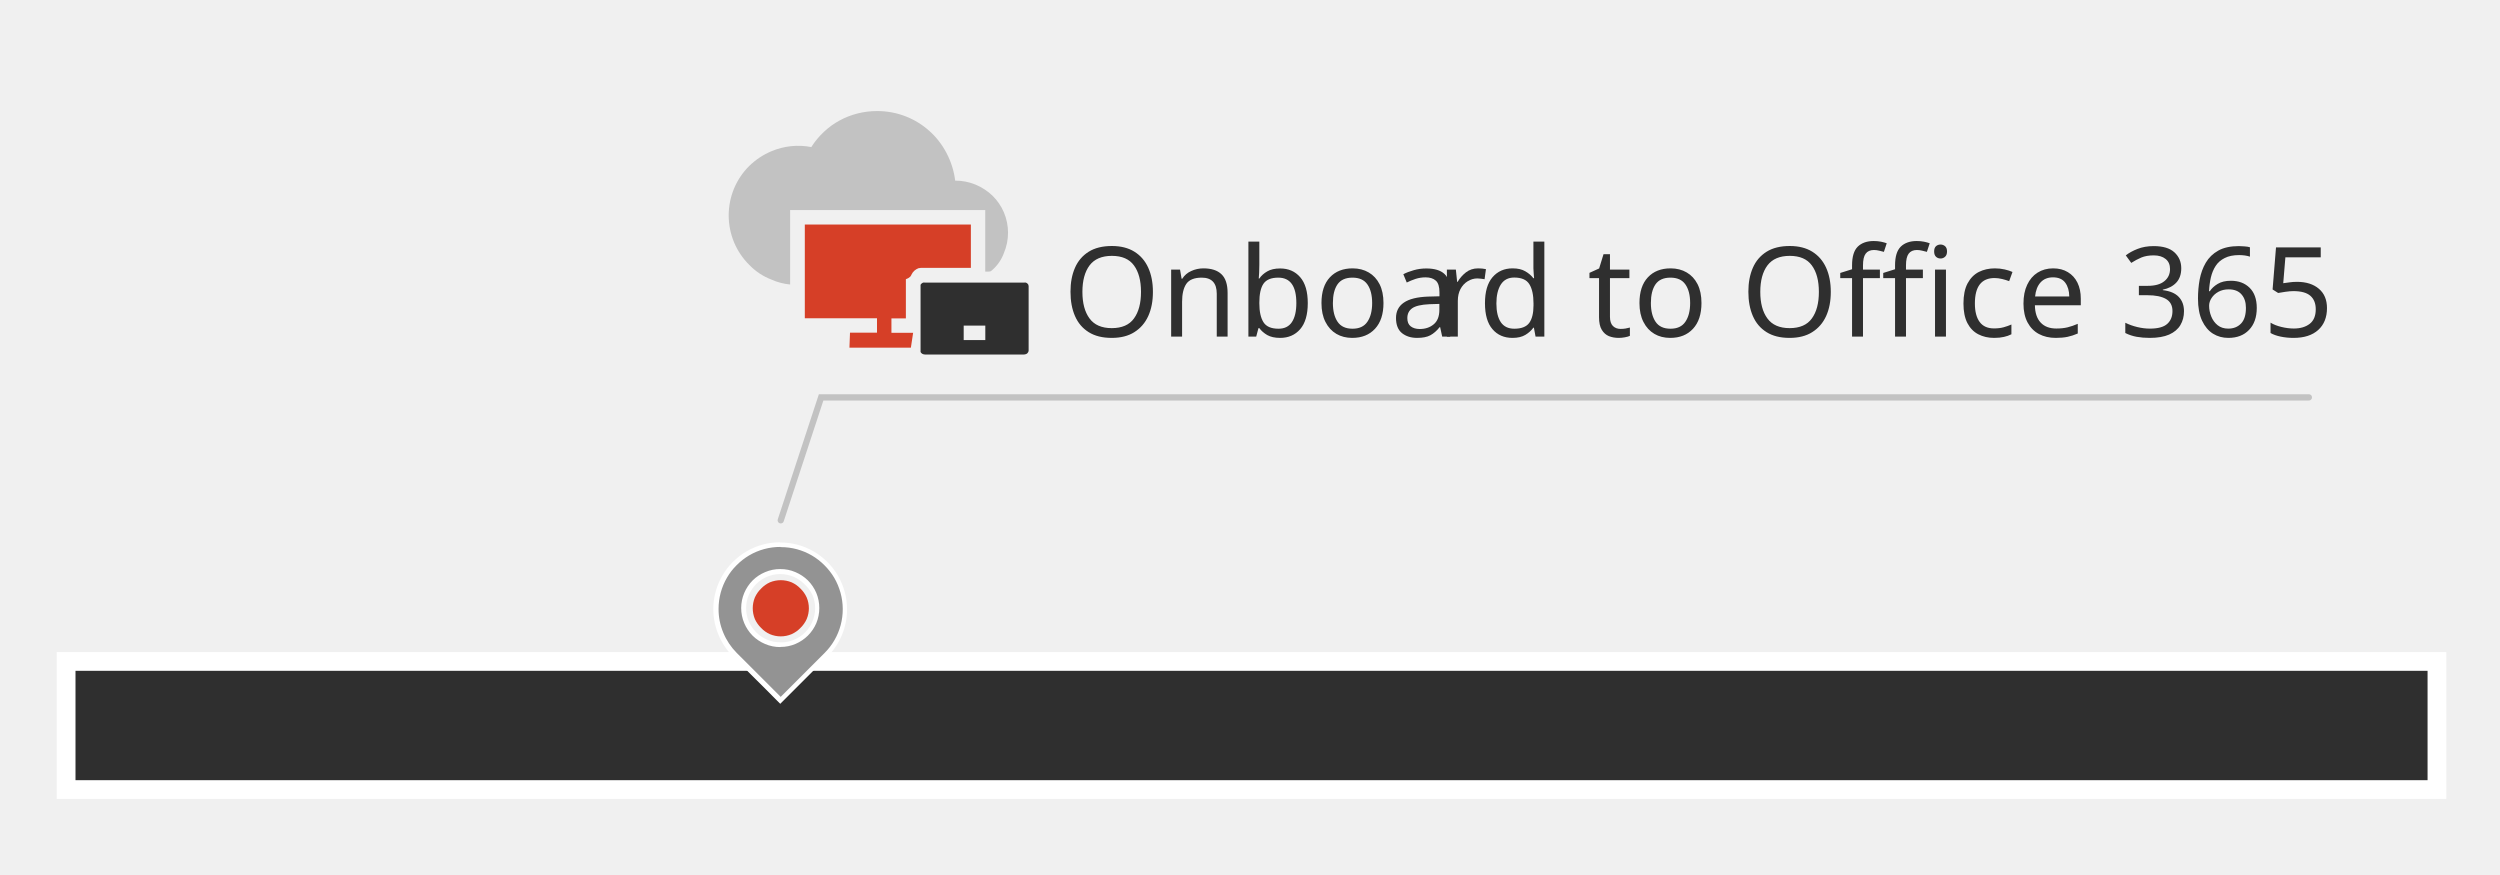
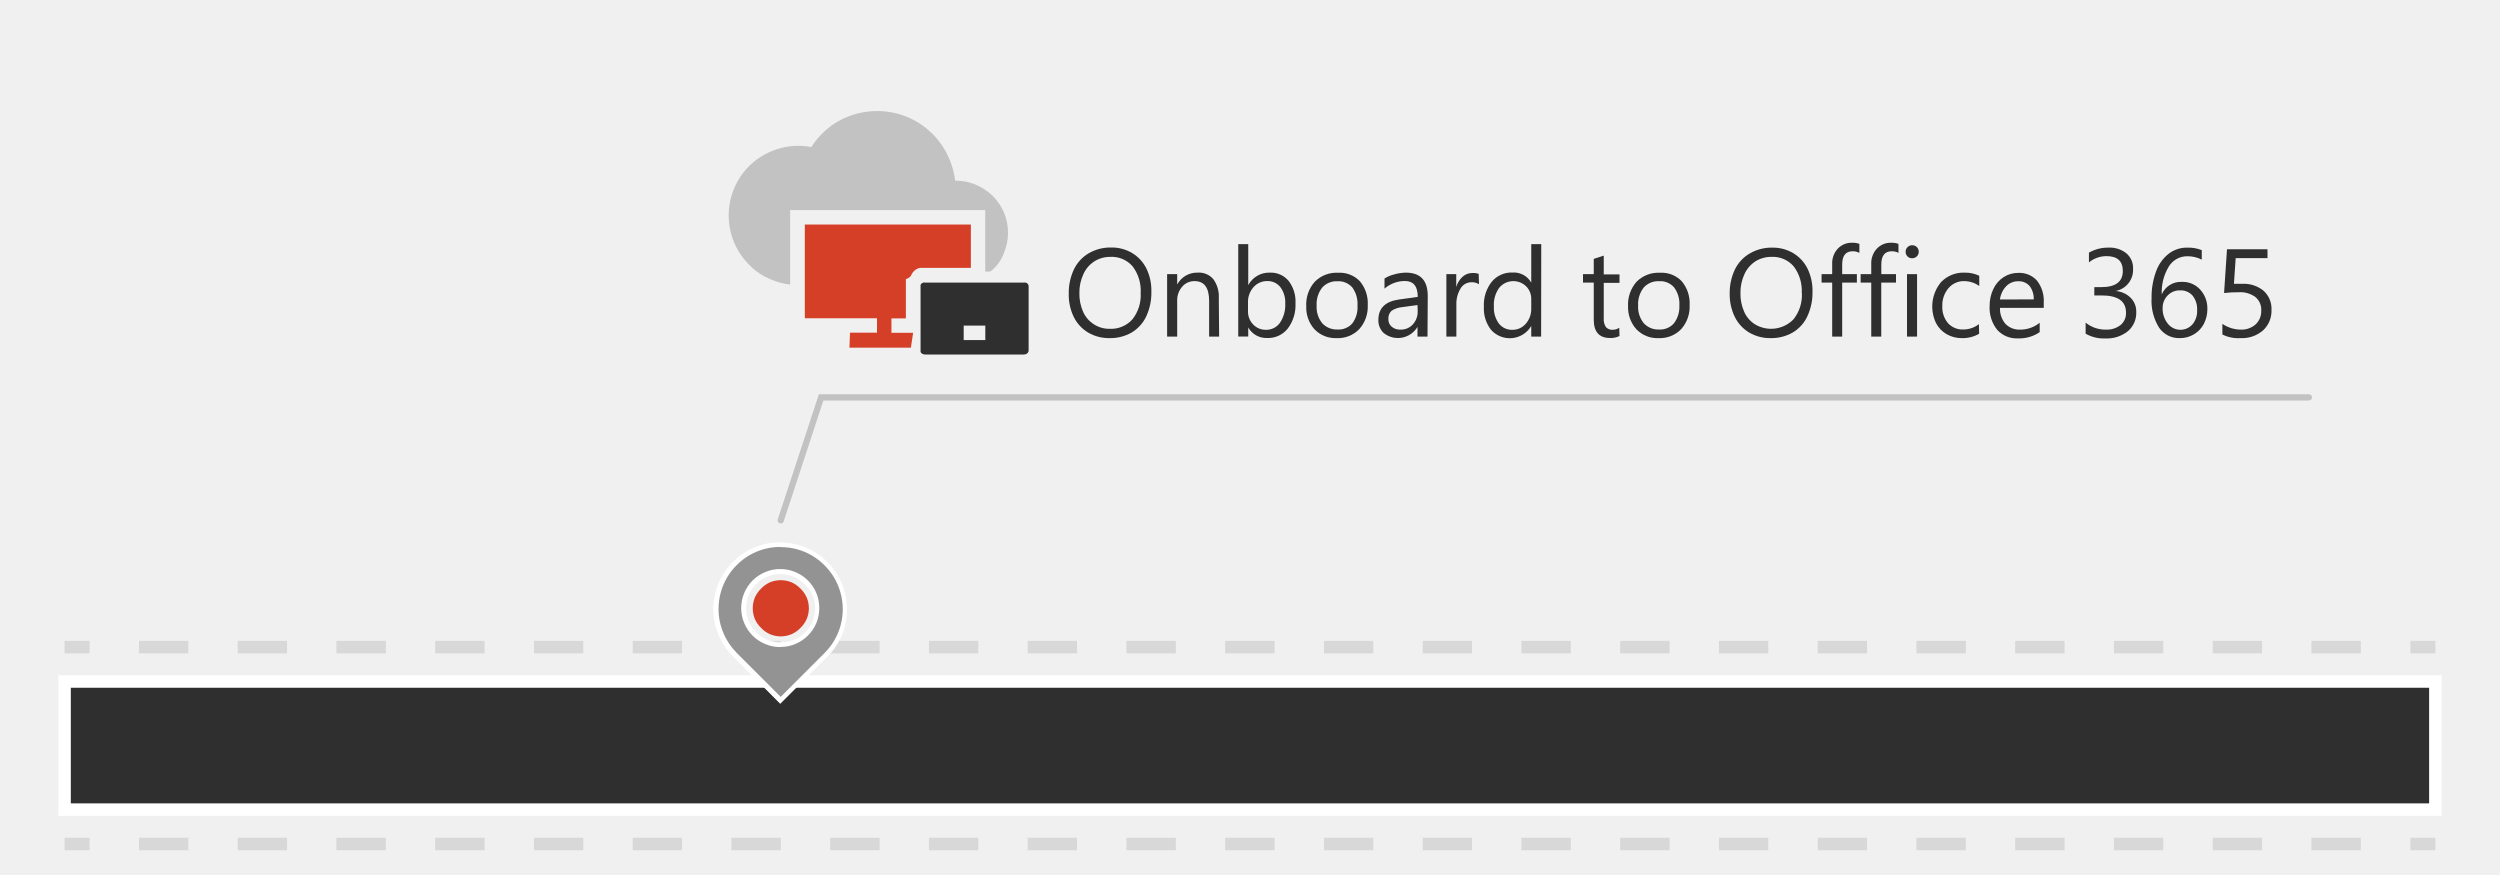
<svg xmlns="http://www.w3.org/2000/svg" viewBox="0 0 400 140">
  <defs>
-     <style>.cls-1,.cls-8,.cls-9{fill:#2f2f2f;}.cls-1{stroke:#fff;stroke-width:3px;}.cls-1,.cls-5{stroke-miterlimit:10;}.cls-2{fill:#939393;}.cls-3{fill:#fff;}.cls-4{fill:#d63f27;}.cls-5,.cls-7{fill:none;}.cls-5{stroke:#c2c2c2;stroke-linecap:round;}.cls-6{fill:#c2c2c2;}.cls-9{font-size:20px;font-family:SegoePro, Segoe Pro;}.cls-10{letter-spacing:-0.01em;}</style>
+     <style>.cls-1,.cls-10{fill:#2f2f2f;}.cls-1{stroke:#fff;}.cls-1,.cls-2,.cls-3,.cls-7{stroke-miterlimit:10;}.cls-1,.cls-2,.cls-3{stroke-width:2px;}.cls-2,.cls-3,.cls-7,.cls-9{fill:none;}.cls-2,.cls-3{stroke:#d8d8d8;}.cls-3{stroke-dasharray:7.9 7.9;}.cls-4{fill:#939393;}.cls-5{fill:#fff;}.cls-6{fill:#d63f27;}.cls-7{stroke:#c2c2c2;stroke-linecap:round;}.cls-8{fill:#c2c2c2;}</style>
  </defs>
+   <g id="Road">
+     <rect class="cls-1" x="10.33" y="109.04" width="379.33" height="20.5" />
+     <line class="cls-2" x1="10.33" y1="103.54" x2="14.33" y2="103.54" />
+     <line class="cls-3" x1="22.23" y1="103.54" x2="381.72" y2="103.54" />
+     <line class="cls-2" x1="385.67" y1="103.54" x2="389.67" y2="103.54" />
+     <line class="cls-2" x1="10.33" y1="135.04" x2="14.33" y2="135.04" />
+     <line class="cls-3" x1="22.23" y1="135.04" x2="381.72" y2="135.04" />
+     <line class="cls-2" x1="385.67" y1="135.04" x2="389.67" y2="135.04" />
+   </g>
  <g id="Layer_2" data-name="Layer 2">
-     <rect class="cls-1" x="10.58" y="105.83" width="379.33" height="20.5" />
-     <path class="cls-2" d="M117.62,104.78a10.34,10.34,0,0,1-2.23-3.35,10.14,10.14,0,0,1-.8-4A10.21,10.21,0,0,1,116,92.27a10.39,10.39,0,0,1,3.7-3.71,10.49,10.49,0,0,1,8-1,10.42,10.42,0,0,1,6.18,4.75,10.56,10.56,0,0,1,1,2.46,10.25,10.25,0,0,1-2.66,10l-7.3,7.3Zm7.3-13.3a5.72,5.72,0,0,0-2.27.46,5.92,5.92,0,0,0-1.85,1.25,6,6,0,0,0-1.26,1.86,5.83,5.83,0,0,0,0,4.54,6,6,0,0,0,1.26,1.86,5.92,5.92,0,0,0,1.85,1.25,5.83,5.83,0,0,0,4.54,0,6,6,0,0,0,1.86-1.25,6.17,6.17,0,0,0,1.26-1.86,5.78,5.78,0,0,0,.45-2.27,5.62,5.62,0,0,0-.46-2.27,5.82,5.82,0,0,0-3.11-3.11A5.68,5.68,0,0,0,124.92,91.48Z" />
-     <path class="cls-3" d="M124.92,87.54a9.82,9.82,0,0,1,5,1.35,9.91,9.91,0,0,1,2,1.56,10.12,10.12,0,0,1,1.56,2,10.24,10.24,0,0,1,1,2.38,9.88,9.88,0,0,1-2.57,9.67l-7,7-1.78-1.78-2.4-2.4-2.85-2.85a10,10,0,0,1-2.15-3.23,9.66,9.66,0,0,1-.76-3.8,10,10,0,0,1,.35-2.64,9.85,9.85,0,0,1,1-2.38,9.39,9.39,0,0,1,1.55-2,10.19,10.19,0,0,1,2-1.56,9.82,9.82,0,0,1,5-1.35m0,16a6,6,0,0,0,2.43-.49,6.28,6.28,0,0,0,3.31-3.31,6.34,6.34,0,0,0,0-4.84,6.47,6.47,0,0,0-1.34-2,6.4,6.4,0,0,0-2-1.33,6,6,0,0,0-2.43-.49,6,6,0,0,0-2.42.49,6.28,6.28,0,0,0-2,1.33,6.47,6.47,0,0,0-1.34,2,6.22,6.22,0,0,0,0,4.84,6.35,6.35,0,0,0,1.34,2,6.28,6.28,0,0,0,2,1.33,6,6,0,0,0,2.42.49m0-16.76a10.69,10.69,0,0,0-2.84.37,10.77,10.77,0,0,0-4.73,2.76,10,10,0,0,0-1.67,2.17,10.61,10.61,0,0,0-.64,9.5,10.92,10.92,0,0,0,2.31,3.47l2.85,2.85,2.41,2.4,1.77,1.78.54.54.54-.54,7-7a10.6,10.6,0,0,0,2.33-3.47,10.72,10.72,0,0,0,.82-4.1,10.52,10.52,0,0,0-.39-2.84,11.23,11.23,0,0,0-1.07-2.56,10.77,10.77,0,0,0-1.68-2.17,10.67,10.67,0,0,0-4.73-2.76,10.76,10.76,0,0,0-2.85-.37Zm0,16a5.32,5.32,0,0,1-2.12-.43,5.57,5.57,0,0,1-1.73-1.17,5.69,5.69,0,0,1-1.18-1.74,5.22,5.22,0,0,1-.43-2.12,5.14,5.14,0,0,1,.43-2.11,5.62,5.62,0,0,1,1.18-1.75,5.57,5.57,0,0,1,1.73-1.17,5.44,5.44,0,0,1,4.24,0,5.55,5.55,0,0,1,1.74,1.17A5.62,5.62,0,0,1,130,95.21a5.33,5.33,0,0,1,.42,2.11,5.22,5.22,0,0,1-.43,2.12,5.45,5.45,0,0,1-2.91,2.91,5.32,5.32,0,0,1-2.12.43Z" />
-     <path class="cls-4" d="M128.07,94.17a4.48,4.48,0,0,0-1.42-1,4.57,4.57,0,0,0-3.46,0,4.44,4.44,0,0,0-1.41,1,4.62,4.62,0,0,0-1,1.42,4.57,4.57,0,0,0,0,3.46,4.62,4.62,0,0,0,1,1.42,4.44,4.44,0,0,0,1.41,1,4.45,4.45,0,0,0,3.46,0,4.48,4.48,0,0,0,1.42-1,4.6,4.6,0,0,0,1-1.42,4.45,4.45,0,0,0,0-3.46,4.6,4.6,0,0,0-1-1.42" />
-     <polyline class="cls-5" points="124.92 83.25 131.38 63.58 369.42 63.58" />
+     <path class="cls-4" d="M117.62,104.78a10.34,10.34,0,0,1-2.23-3.35,10.14,10.14,0,0,1-.8-4A10.21,10.21,0,0,1,116,92.27a10.39,10.39,0,0,1,3.7-3.71,10.49,10.49,0,0,1,8-1,10.42,10.42,0,0,1,6.18,4.75,10.56,10.56,0,0,1,1,2.46,10.25,10.25,0,0,1-2.66,10l-7.3,7.3Zm7.3-13.3a5.72,5.72,0,0,0-2.27.46,5.92,5.92,0,0,0-1.85,1.25,6,6,0,0,0-1.26,1.86,5.83,5.83,0,0,0,0,4.54,6,6,0,0,0,1.26,1.86,5.92,5.92,0,0,0,1.85,1.25,5.83,5.83,0,0,0,4.54,0,6,6,0,0,0,1.86-1.25,6.17,6.17,0,0,0,1.26-1.86,5.78,5.78,0,0,0,.45-2.27,5.62,5.62,0,0,0-.46-2.27,5.82,5.82,0,0,0-3.11-3.11A5.68,5.68,0,0,0,124.92,91.48Z" />
+     <path class="cls-5" d="M124.92,87.54a9.82,9.82,0,0,1,5,1.35,9.91,9.91,0,0,1,2,1.56,10.12,10.12,0,0,1,1.56,2,10.24,10.24,0,0,1,1,2.38,9.88,9.88,0,0,1-2.57,9.67l-7,7-1.78-1.78-2.4-2.4-2.85-2.85a10,10,0,0,1-2.15-3.23,9.66,9.66,0,0,1-.76-3.8,10,10,0,0,1,.35-2.64,9.85,9.85,0,0,1,1-2.38,9.39,9.39,0,0,1,1.55-2,10.19,10.19,0,0,1,2-1.56,9.82,9.82,0,0,1,5-1.35m0,16a6,6,0,0,0,2.43-.49,6.28,6.28,0,0,0,3.31-3.31,6.34,6.34,0,0,0,0-4.84,6.47,6.47,0,0,0-1.34-2,6.4,6.4,0,0,0-2-1.33,6,6,0,0,0-2.43-.49,6,6,0,0,0-2.42.49,6.28,6.28,0,0,0-2,1.33,6.47,6.47,0,0,0-1.34,2,6.22,6.22,0,0,0,0,4.84,6.35,6.35,0,0,0,1.34,2,6.28,6.28,0,0,0,2,1.33,6,6,0,0,0,2.42.49m0-16.76a10.69,10.69,0,0,0-2.84.37,10.77,10.77,0,0,0-4.73,2.76,10,10,0,0,0-1.67,2.17,10.61,10.61,0,0,0-.64,9.5,10.92,10.92,0,0,0,2.31,3.47l2.85,2.85,2.41,2.4,1.77,1.78.54.54.54-.54,7-7a10.6,10.6,0,0,0,2.33-3.47,10.72,10.72,0,0,0,.82-4.1,10.52,10.52,0,0,0-.39-2.84,11.23,11.23,0,0,0-1.07-2.56,10.77,10.77,0,0,0-1.68-2.17,10.67,10.67,0,0,0-4.73-2.76,10.76,10.76,0,0,0-2.85-.37Zm0,16a5.32,5.32,0,0,1-2.12-.43,5.57,5.57,0,0,1-1.73-1.17,5.69,5.69,0,0,1-1.18-1.74,5.22,5.22,0,0,1-.43-2.12,5.14,5.14,0,0,1,.43-2.11,5.62,5.62,0,0,1,1.18-1.75,5.57,5.57,0,0,1,1.73-1.17,5.44,5.44,0,0,1,4.24,0,5.55,5.55,0,0,1,1.74,1.17A5.62,5.62,0,0,1,130,95.21a5.33,5.33,0,0,1,.42,2.11,5.22,5.22,0,0,1-.43,2.12,5.45,5.45,0,0,1-2.91,2.91,5.32,5.32,0,0,1-2.12.43Z" />
+     <path class="cls-6" d="M128.07,94.17a4.48,4.48,0,0,0-1.42-1,4.57,4.57,0,0,0-3.46,0,4.44,4.44,0,0,0-1.41,1,4.62,4.62,0,0,0-1,1.42,4.57,4.57,0,0,0,0,3.46,4.62,4.62,0,0,0,1,1.42,4.44,4.44,0,0,0,1.41,1,4.45,4.45,0,0,0,3.46,0,4.48,4.48,0,0,0,1.42-1,4.6,4.6,0,0,0,1-1.42,4.45,4.45,0,0,0,0-3.46,4.6,4.6,0,0,0-1-1.42" />
+     <polyline class="cls-7" points="124.92 83.25 131.38 63.58 369.42 63.58" />
    <g id="cloud_devices">
-       <path class="cls-6" d="M123.42,44.73a9.49,9.49,0,0,0,3,.79l0-11.91h31.22l0,9.85c1,0,.8,0,1.18-.31a6.55,6.55,0,0,0,1.8-2.65,8.35,8.35,0,0,0,0-6.53,8.32,8.32,0,0,0-1.81-2.65,8.86,8.86,0,0,0-2.69-1.77,8.43,8.43,0,0,0-3.29-.65,12.9,12.9,0,0,0-1.39-4.42,12.49,12.49,0,0,0-6.55-5.87,12.5,12.5,0,0,0-4.58-.84,12.53,12.53,0,0,0-6,1.52,11.93,11.93,0,0,0-2.5,1.82,12.43,12.43,0,0,0-2,2.42,11,11,0,0,0-6.39.67,11.39,11.39,0,0,0-3.57,2.38,11.16,11.16,0,0,0-2.39,3.55,11.24,11.24,0,0,0,0,8.67,11.16,11.16,0,0,0,2.39,3.55A9.78,9.78,0,0,0,123.42,44.73Z" />
-       <rect class="cls-7" x="154.19" y="52.1" width="2.31" height="2.31" />
-       <rect class="cls-7" x="134.55" y="52.1" width="1.16" height="1.16" />
-       <path class="cls-4" d="M146.1,53.25h-3.47V50.94h2.31V44.67c.74-.27.8-.53.91-.76a1.89,1.89,0,0,1,.45-.6,2.12,2.12,0,0,1,.64-.39,2.65,2.65,0,0,1,.77-.06h7.63V35.92H128.77v15h11.55v2.31H136c0,.16-.09,2.4-.09,2.4s9.83,0,9.83,0" />
-       <path class="cls-8" d="M164.54,45.58a.56.56,0,0,0-.14-.2.82.82,0,0,0-.25-.16.81.81,0,0,0-.31,0H148a.75.75,0,0,0-.31,0,.72.72,0,0,0-.25.16.48.48,0,0,0-.15.2.45.45,0,0,0,0,.2V56.11a.48.48,0,0,0,0,.2.55.55,0,0,0,.15.2.61.61,0,0,0,.24.15.83.83,0,0,0,.32.06h15.83a.81.81,0,0,0,.31-.06.58.58,0,0,0,.25-.15.66.66,0,0,0,.14-.2.49.49,0,0,0,.05-.2V45.78A.46.46,0,0,0,164.54,45.58Zm-6.89,8.83h-3.46V52.1h3.46Z" />
+       <path class="cls-8" d="M123.42,44.73a9.49,9.49,0,0,0,3,.79l0-11.91h31.22l0,9.85c1,0,.8,0,1.18-.31a6.55,6.55,0,0,0,1.8-2.65,8.35,8.35,0,0,0,0-6.53,8.32,8.32,0,0,0-1.81-2.65,8.86,8.86,0,0,0-2.69-1.77,8.43,8.43,0,0,0-3.29-.65,12.9,12.9,0,0,0-1.39-4.42,12.49,12.49,0,0,0-6.55-5.87,12.5,12.5,0,0,0-4.58-.84,12.53,12.53,0,0,0-6,1.52,11.93,11.93,0,0,0-2.5,1.82,12.43,12.43,0,0,0-2,2.42,11,11,0,0,0-6.39.67,11.39,11.39,0,0,0-3.57,2.38,11.16,11.16,0,0,0-2.39,3.55,11.24,11.24,0,0,0,0,8.67,11.16,11.16,0,0,0,2.39,3.55A9.78,9.78,0,0,0,123.42,44.73Z" />
+       <rect class="cls-9" x="154.19" y="52.1" width="2.31" height="2.31" />
+       <rect class="cls-9" x="134.55" y="52.1" width="1.16" height="1.16" />
+       <path class="cls-6" d="M146.1,53.25h-3.47V50.94h2.31V44.67c.74-.27.8-.53.91-.76a1.89,1.89,0,0,1,.45-.6,2.12,2.12,0,0,1,.64-.39,2.65,2.65,0,0,1,.77-.06h7.63V35.92H128.77v15h11.55v2.31H136c0,.16-.09,2.4-.09,2.4s9.83,0,9.83,0" />
+       <path class="cls-10" d="M164.54,45.58a.56.56,0,0,0-.14-.2.82.82,0,0,0-.25-.16.81.81,0,0,0-.31,0H148a.75.75,0,0,0-.31,0,.72.72,0,0,0-.25.16.48.48,0,0,0-.15.2.45.45,0,0,0,0,.2V56.11a.48.48,0,0,0,0,.2.55.55,0,0,0,.15.2.61.61,0,0,0,.24.15.83.83,0,0,0,.32.06h15.83a.81.81,0,0,0,.31-.06.58.58,0,0,0,.25-.15.66.66,0,0,0,.14-.2.49.49,0,0,0,.05-.2V45.78A.46.46,0,0,0,164.54,45.58Zm-6.89,8.83h-3.46V52.1h3.46Z" />
    </g>
  </g>
  <g id="Text">
-     <text class="cls-9" transform="translate(170.06 53.86)">Onboa<tspan class="cls-10" x="59.74" y="0">r</tspan>
-       <tspan x="66.44" y="0">d to Office 365</tspan>
-     </text>
+     <path class="cls-10" d="M184.22,46.68a8.94,8.94,0,0,1-.81,3.92,6,6,0,0,1-2.34,2.6,6.84,6.84,0,0,1-3.53.9,6.6,6.6,0,0,1-3.42-.88,6,6,0,0,1-2.32-2.51A8.14,8.14,0,0,1,171,47a8.78,8.78,0,0,1,.83-3.9,6,6,0,0,1,2.39-2.59,6.92,6.92,0,0,1,3.59-.91,6.37,6.37,0,0,1,3.34.89,6,6,0,0,1,2.29,2.5A8.05,8.05,0,0,1,184.22,46.68Zm-1.71.22a6.48,6.48,0,0,0-1.28-4.27,4.4,4.4,0,0,0-3.57-1.53,4.72,4.72,0,0,0-2.57.72,4.78,4.78,0,0,0-1.76,2.07,6.93,6.93,0,0,0-.63,3,7.09,7.09,0,0,0,.6,3,4.59,4.59,0,0,0,1.72,2,4.53,4.53,0,0,0,2.52.72,4.59,4.59,0,0,0,3.65-1.52A6.22,6.22,0,0,0,182.51,46.9Z" />
+     <path class="cls-10" d="M195.06,53.86h-1.6v-5.7c0-2.12-.77-3.18-2.32-3.18a2.53,2.53,0,0,0-2,.9,3.28,3.28,0,0,0-.79,2.28v5.7h-1.61v-10h1.61v1.66h0a3.6,3.6,0,0,1,3.29-1.9,3,3,0,0,1,2.51,1.07,4.73,4.73,0,0,1,.86,3.05Z" />
+     <path class="cls-10" d="M207.28,48.56a6.2,6.2,0,0,1-1.23,4,4,4,0,0,1-3.33,1.52,3.32,3.32,0,0,1-3-1.68h0v1.44h-1.6V39.06h1.6v6.56h0a3.78,3.78,0,0,1,3.46-2,3.71,3.71,0,0,1,3,1.32A5.48,5.48,0,0,1,207.28,48.56Zm-1.64,0a4.05,4.05,0,0,0-.76-2.59,2.55,2.55,0,0,0-2.1-1,2.88,2.88,0,0,0-2.24,1,3.53,3.53,0,0,0-.86,2.44v1.4a2.92,2.92,0,0,0,.83,2.11,2.75,2.75,0,0,0,2,.85,2.67,2.67,0,0,0,2.28-1.12A5.08,5.08,0,0,0,205.64,48.54Z" />
+     <path class="cls-10" d="M218.84,48.82a5.38,5.38,0,0,1-1.35,3.83,4.71,4.71,0,0,1-3.63,1.45,4.65,4.65,0,0,1-3.54-1.41A5.21,5.21,0,0,1,209,49a5.45,5.45,0,0,1,1.36-3.92,4.88,4.88,0,0,1,3.74-1.44A4.45,4.45,0,0,1,217.58,45,5.47,5.47,0,0,1,218.84,48.82Zm-1.64.06a4.44,4.44,0,0,0-.83-2.89A2.93,2.93,0,0,0,214,45a3.09,3.09,0,0,0-2.44,1,4.29,4.29,0,0,0-.9,2.91,4.09,4.09,0,0,0,.9,2.81,3.14,3.14,0,0,0,2.44,1,2.92,2.92,0,0,0,2.39-1A4.32,4.32,0,0,0,217.2,48.88Z" />
+     <path class="cls-10" d="M228.4,53.86h-1.6V52.3h0a3.64,3.64,0,0,1-5.39,1,2.72,2.72,0,0,1-.87-2.12q0-2.79,3.3-3.26l3-.42c0-1.69-.68-2.54-2.06-2.54a5,5,0,0,0-3.26,1.22V44.56a5.09,5.09,0,0,1,1.5-.64,7.14,7.14,0,0,1,1.9-.3c2.35,0,3.52,1.24,3.52,3.74Zm-1.6-5.06-2.42.34a3.67,3.67,0,0,0-1.74.59,1.68,1.68,0,0,0-.5,1.35,1.48,1.48,0,0,0,.54,1.2,2,2,0,0,0,1.38.46,2.58,2.58,0,0,0,2-.84,3,3,0,0,0,.77-2.1Z" />
+     <path class="cls-10" d="M236.64,45.48a2.06,2.06,0,0,0-1.22-.32,2,2,0,0,0-1.73,1,4.64,4.64,0,0,0-.67,2.6v5.1h-1.6v-10H233v2.06h0a3.52,3.52,0,0,1,1-1.63,2.31,2.31,0,0,1,1.59-.61,2.63,2.63,0,0,1,1,.14Z" />
+     <path class="cls-10" d="M246.58,53.86H245v-1.7h0a4,4,0,0,1-6.46.58,5.54,5.54,0,0,1-1.12-3.64,6,6,0,0,1,1.24-4,4.13,4.13,0,0,1,3.34-1.5,3.22,3.22,0,0,1,3,1.62h0V39.06h1.6ZM245,49.34V47.86a2.8,2.8,0,0,0-.83-2.06,2.93,2.93,0,0,0-4.3.25,4.64,4.64,0,0,0-.85,3,4.27,4.27,0,0,0,.8,2.72,2.63,2.63,0,0,0,2.16,1,2.77,2.77,0,0,0,2.17-1A3.57,3.57,0,0,0,245,49.34Z" />
+     <path class="cls-10" d="M259.12,53.76a3,3,0,0,1-1.51.32q-2.61,0-2.61-2.94V45.22h-1.72V43.86H255V41.42l1.6-.52v3h2.52v1.36H256.6v5.64a2.29,2.29,0,0,0,.34,1.43,1.37,1.37,0,0,0,1.14.43,1.76,1.76,0,0,0,1-.32Z" />
+     <path class="cls-10" d="M270.34,48.82A5.38,5.38,0,0,1,269,52.65a4.72,4.72,0,0,1-3.63,1.45,4.62,4.62,0,0,1-3.54-1.41A5.22,5.22,0,0,1,260.49,49a5.5,5.5,0,0,1,1.36-3.92,4.9,4.9,0,0,1,3.74-1.44A4.46,4.46,0,0,1,269.08,45,5.47,5.47,0,0,1,270.34,48.82Zm-1.64.06a4.39,4.39,0,0,0-.84-2.89,2.92,2.92,0,0,0-2.39-1A3.11,3.11,0,0,0,263,46a4.29,4.29,0,0,0-.9,2.91,4.09,4.09,0,0,0,.91,2.81,3.1,3.1,0,0,0,2.43,1,2.94,2.94,0,0,0,2.4-1A4.37,4.37,0,0,0,268.7,48.88Z" />
+     <path class="cls-10" d="M290,46.68a8.94,8.94,0,0,1-.82,3.92,5.92,5.92,0,0,1-2.34,2.6,6.83,6.83,0,0,1-3.52.9,6.61,6.61,0,0,1-3.43-.88,6,6,0,0,1-2.32-2.51,8.14,8.14,0,0,1-.82-3.69,8.78,8.78,0,0,1,.83-3.9A6,6,0,0,1,280,40.53a6.92,6.92,0,0,1,3.59-.91,6.37,6.37,0,0,1,3.34.89,6,6,0,0,1,2.29,2.5A8.06,8.06,0,0,1,290,46.68Zm-1.72.22A6.48,6.48,0,0,0,287,42.63a4.39,4.39,0,0,0-3.57-1.53,4.72,4.72,0,0,0-2.57.72,4.78,4.78,0,0,0-1.76,2.07,6.93,6.93,0,0,0-.63,3,7.09,7.09,0,0,0,.6,3,4.59,4.59,0,0,0,1.72,2,5,5,0,0,0,6.17-.8A6.22,6.22,0,0,0,288.3,46.9Z" />
+     <path class="cls-10" d="M297.5,40.46a2.23,2.23,0,0,0-1.07-.26c-1.12,0-1.68.7-1.68,2.12v1.54h2.35v1.36h-2.35v8.64h-1.6V45.22h-1.7V43.86h1.7V42.24a3.39,3.39,0,0,1,.9-2.46,3,3,0,0,1,2.28-.94,3.12,3.12,0,0,1,1.17.18Z" />
+     <path class="cls-10" d="M303.76,40.46a2.23,2.23,0,0,0-1.07-.26c-1.12,0-1.68.7-1.68,2.12v1.54h2.35v1.36H301v8.64h-1.6V45.22h-1.7V43.86h1.7V42.24a3.39,3.39,0,0,1,.9-2.46,3,3,0,0,1,2.28-.94,3.12,3.12,0,0,1,1.17.18Z" />
+     <path class="cls-10" d="M307,40.28a1,1,0,0,1-.31.74,1.05,1.05,0,0,1-.75.3,1,1,0,0,1-.74-.29,1,1,0,0,1-.3-.75,1,1,0,0,1,.3-.73,1,1,0,0,1,.74-.31,1,1,0,0,1,.76.3A1,1,0,0,1,307,40.28Zm-.27,13.58h-1.61v-10h1.61Z" />
+     <path class="cls-10" d="M316.66,53.4a5.21,5.21,0,0,1-2.75.7,4.78,4.78,0,0,1-2.45-.63,4.36,4.36,0,0,1-1.7-1.78,6.13,6.13,0,0,1,.82-6.57,5,5,0,0,1,3.78-1.5,5.21,5.21,0,0,1,2.32.5v1.64a4.13,4.13,0,0,0-2.39-.78,3.2,3.2,0,0,0-2.52,1.11,4.19,4.19,0,0,0-1,2.87,3.94,3.94,0,0,0,.92,2.76,3.17,3.17,0,0,0,2.48,1,4.07,4.07,0,0,0,2.46-.86Z" />
+     <path class="cls-10" d="M327,49.26H320a3.67,3.67,0,0,0,.89,2.58,3.11,3.11,0,0,0,2.37.9,4.89,4.89,0,0,0,3.09-1.1v1.5a5.73,5.73,0,0,1-3.47,1,4.19,4.19,0,0,1-3.34-1.38,5.62,5.62,0,0,1-1.2-3.82,6.09,6.09,0,0,1,.6-2.71,4.58,4.58,0,0,1,1.65-1.9,4.29,4.29,0,0,1,2.35-.67,3.8,3.8,0,0,1,3,1.26A5.28,5.28,0,0,1,327,48.42ZM325.4,47.9a3.36,3.36,0,0,0-.67-2.15A2.29,2.29,0,0,0,322.9,45a2.6,2.6,0,0,0-1.91.8,3.69,3.69,0,0,0-1,2.12Z" />
+     <path class="cls-10" d="M341.8,49.9A3.82,3.82,0,0,1,340.45,53a5.34,5.34,0,0,1-3.57,1.15,5.8,5.8,0,0,1-3.18-.76V51.62a5,5,0,0,0,3.24,1.12,3.59,3.59,0,0,0,2.35-.73,2.44,2.44,0,0,0,.87-2q0-2.74-3.9-2.74h-1.17V45.94h1.11q3.45,0,3.45-2.58c0-1.59-.87-2.38-2.63-2.38a4.48,4.48,0,0,0-2.79,1V40.42a6.17,6.17,0,0,1,3.19-.8,4.19,4.19,0,0,1,2.81.92A3.06,3.06,0,0,1,341.29,43a3.43,3.43,0,0,1-2.79,3.56v0a3.82,3.82,0,0,1,2.39,1.07A3.07,3.07,0,0,1,341.8,49.9Z" />
+     <path class="cls-10" d="M353.18,49.42a5.1,5.1,0,0,1-.57,2.41A4.2,4.2,0,0,1,351,53.51a4.3,4.3,0,0,1-2.25.59,3.84,3.84,0,0,1-3.3-1.68,8.06,8.06,0,0,1-1.2-4.72,11.77,11.77,0,0,1,.71-4.24,6.26,6.26,0,0,1,2-2.84,4.74,4.74,0,0,1,3-1,5.79,5.79,0,0,1,2.32.4v1.52A4.93,4.93,0,0,0,350,41a3.44,3.44,0,0,0-3,1.66,7.89,7.89,0,0,0-1.12,4.44h0a3.31,3.31,0,0,1,3.2-2,3.78,3.78,0,0,1,2.91,1.19A4.42,4.42,0,0,1,353.18,49.42Zm-1.64.2a3.45,3.45,0,0,0-.72-2.31,2.48,2.48,0,0,0-2-.85,2.64,2.64,0,0,0-2,.82,2.79,2.79,0,0,0-.8,2,3.83,3.83,0,0,0,.8,2.47,2.57,2.57,0,0,0,4,.12A3.29,3.29,0,0,0,351.54,49.62Z" />
+     <path class="cls-10" d="M363.44,49.58a4.23,4.23,0,0,1-1.35,3.28,5.11,5.11,0,0,1-3.61,1.24,5.65,5.65,0,0,1-2.9-.58v-1.7a5.37,5.37,0,0,0,2.92.92,3.41,3.41,0,0,0,2.39-.83,2.87,2.87,0,0,0,.91-2.23,2.62,2.62,0,0,0-.92-2.14,4,4,0,0,0-2.66-.78,19.82,19.82,0,0,0-2.37.12l.47-7h6.48V41.3h-5.09l-.28,4.11,1.29,0a5,5,0,0,1,3.45,1.11A3.88,3.88,0,0,1,363.44,49.58Z" />
  </g>
</svg>
